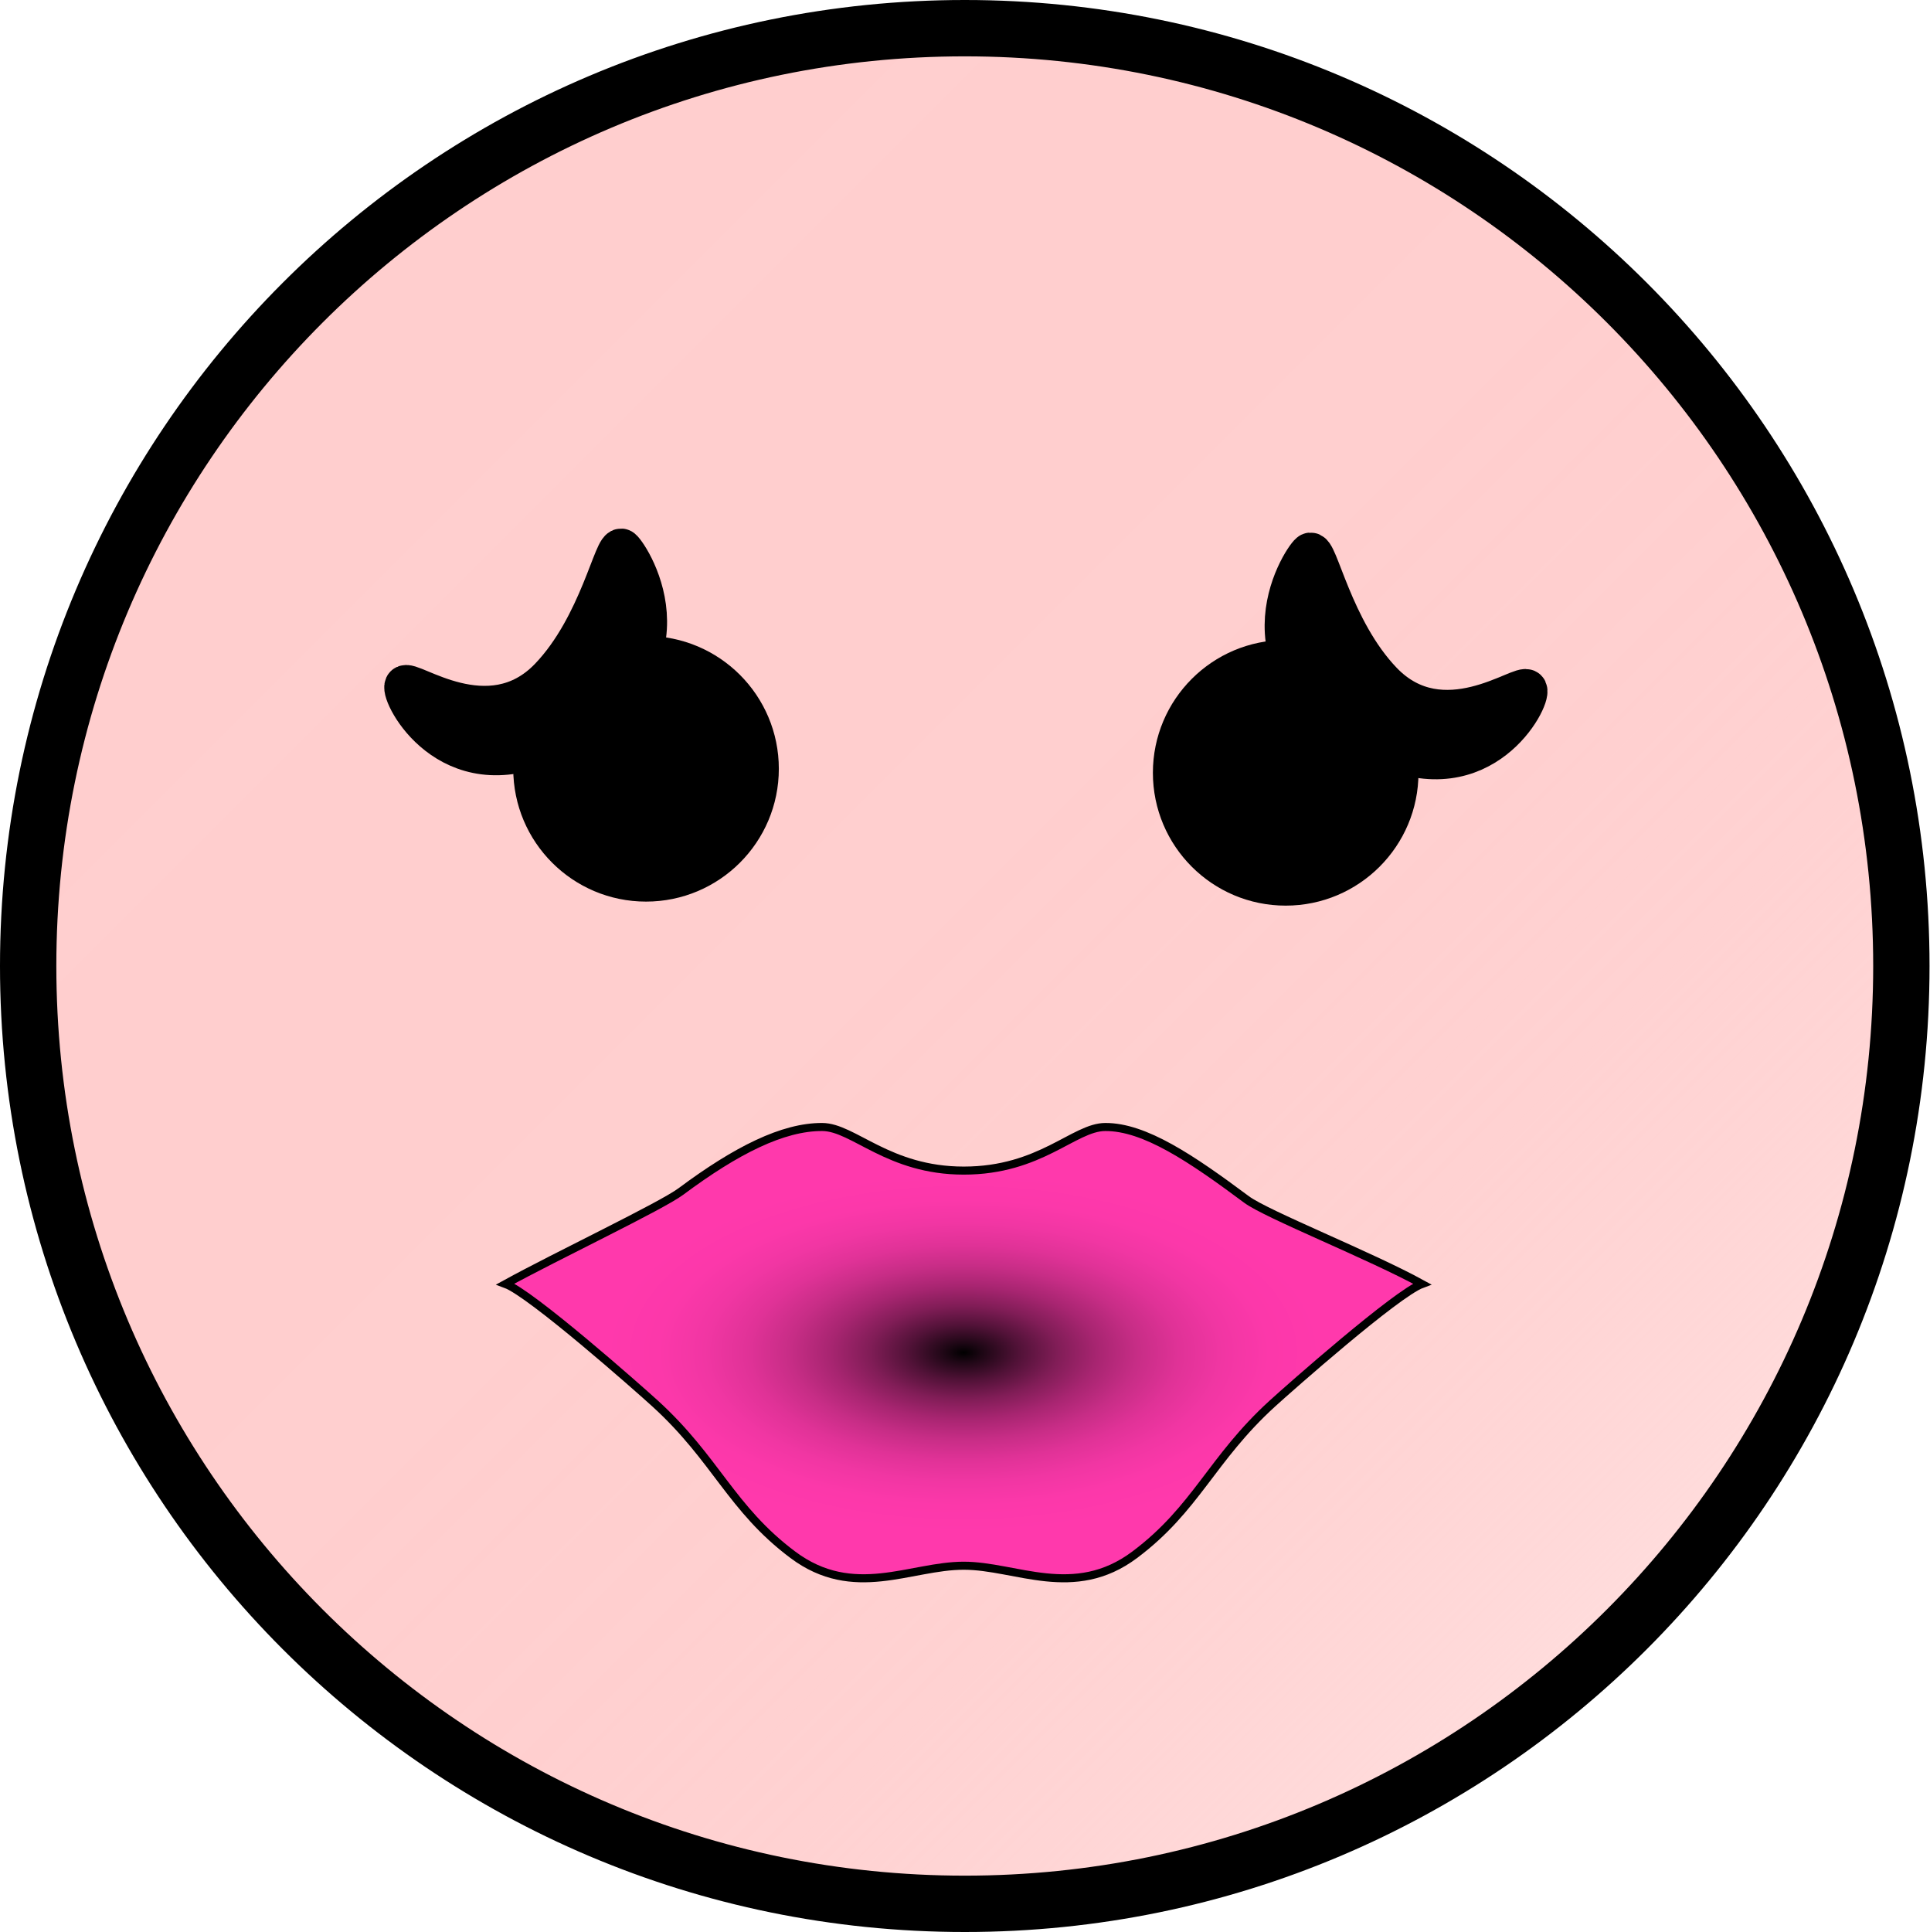
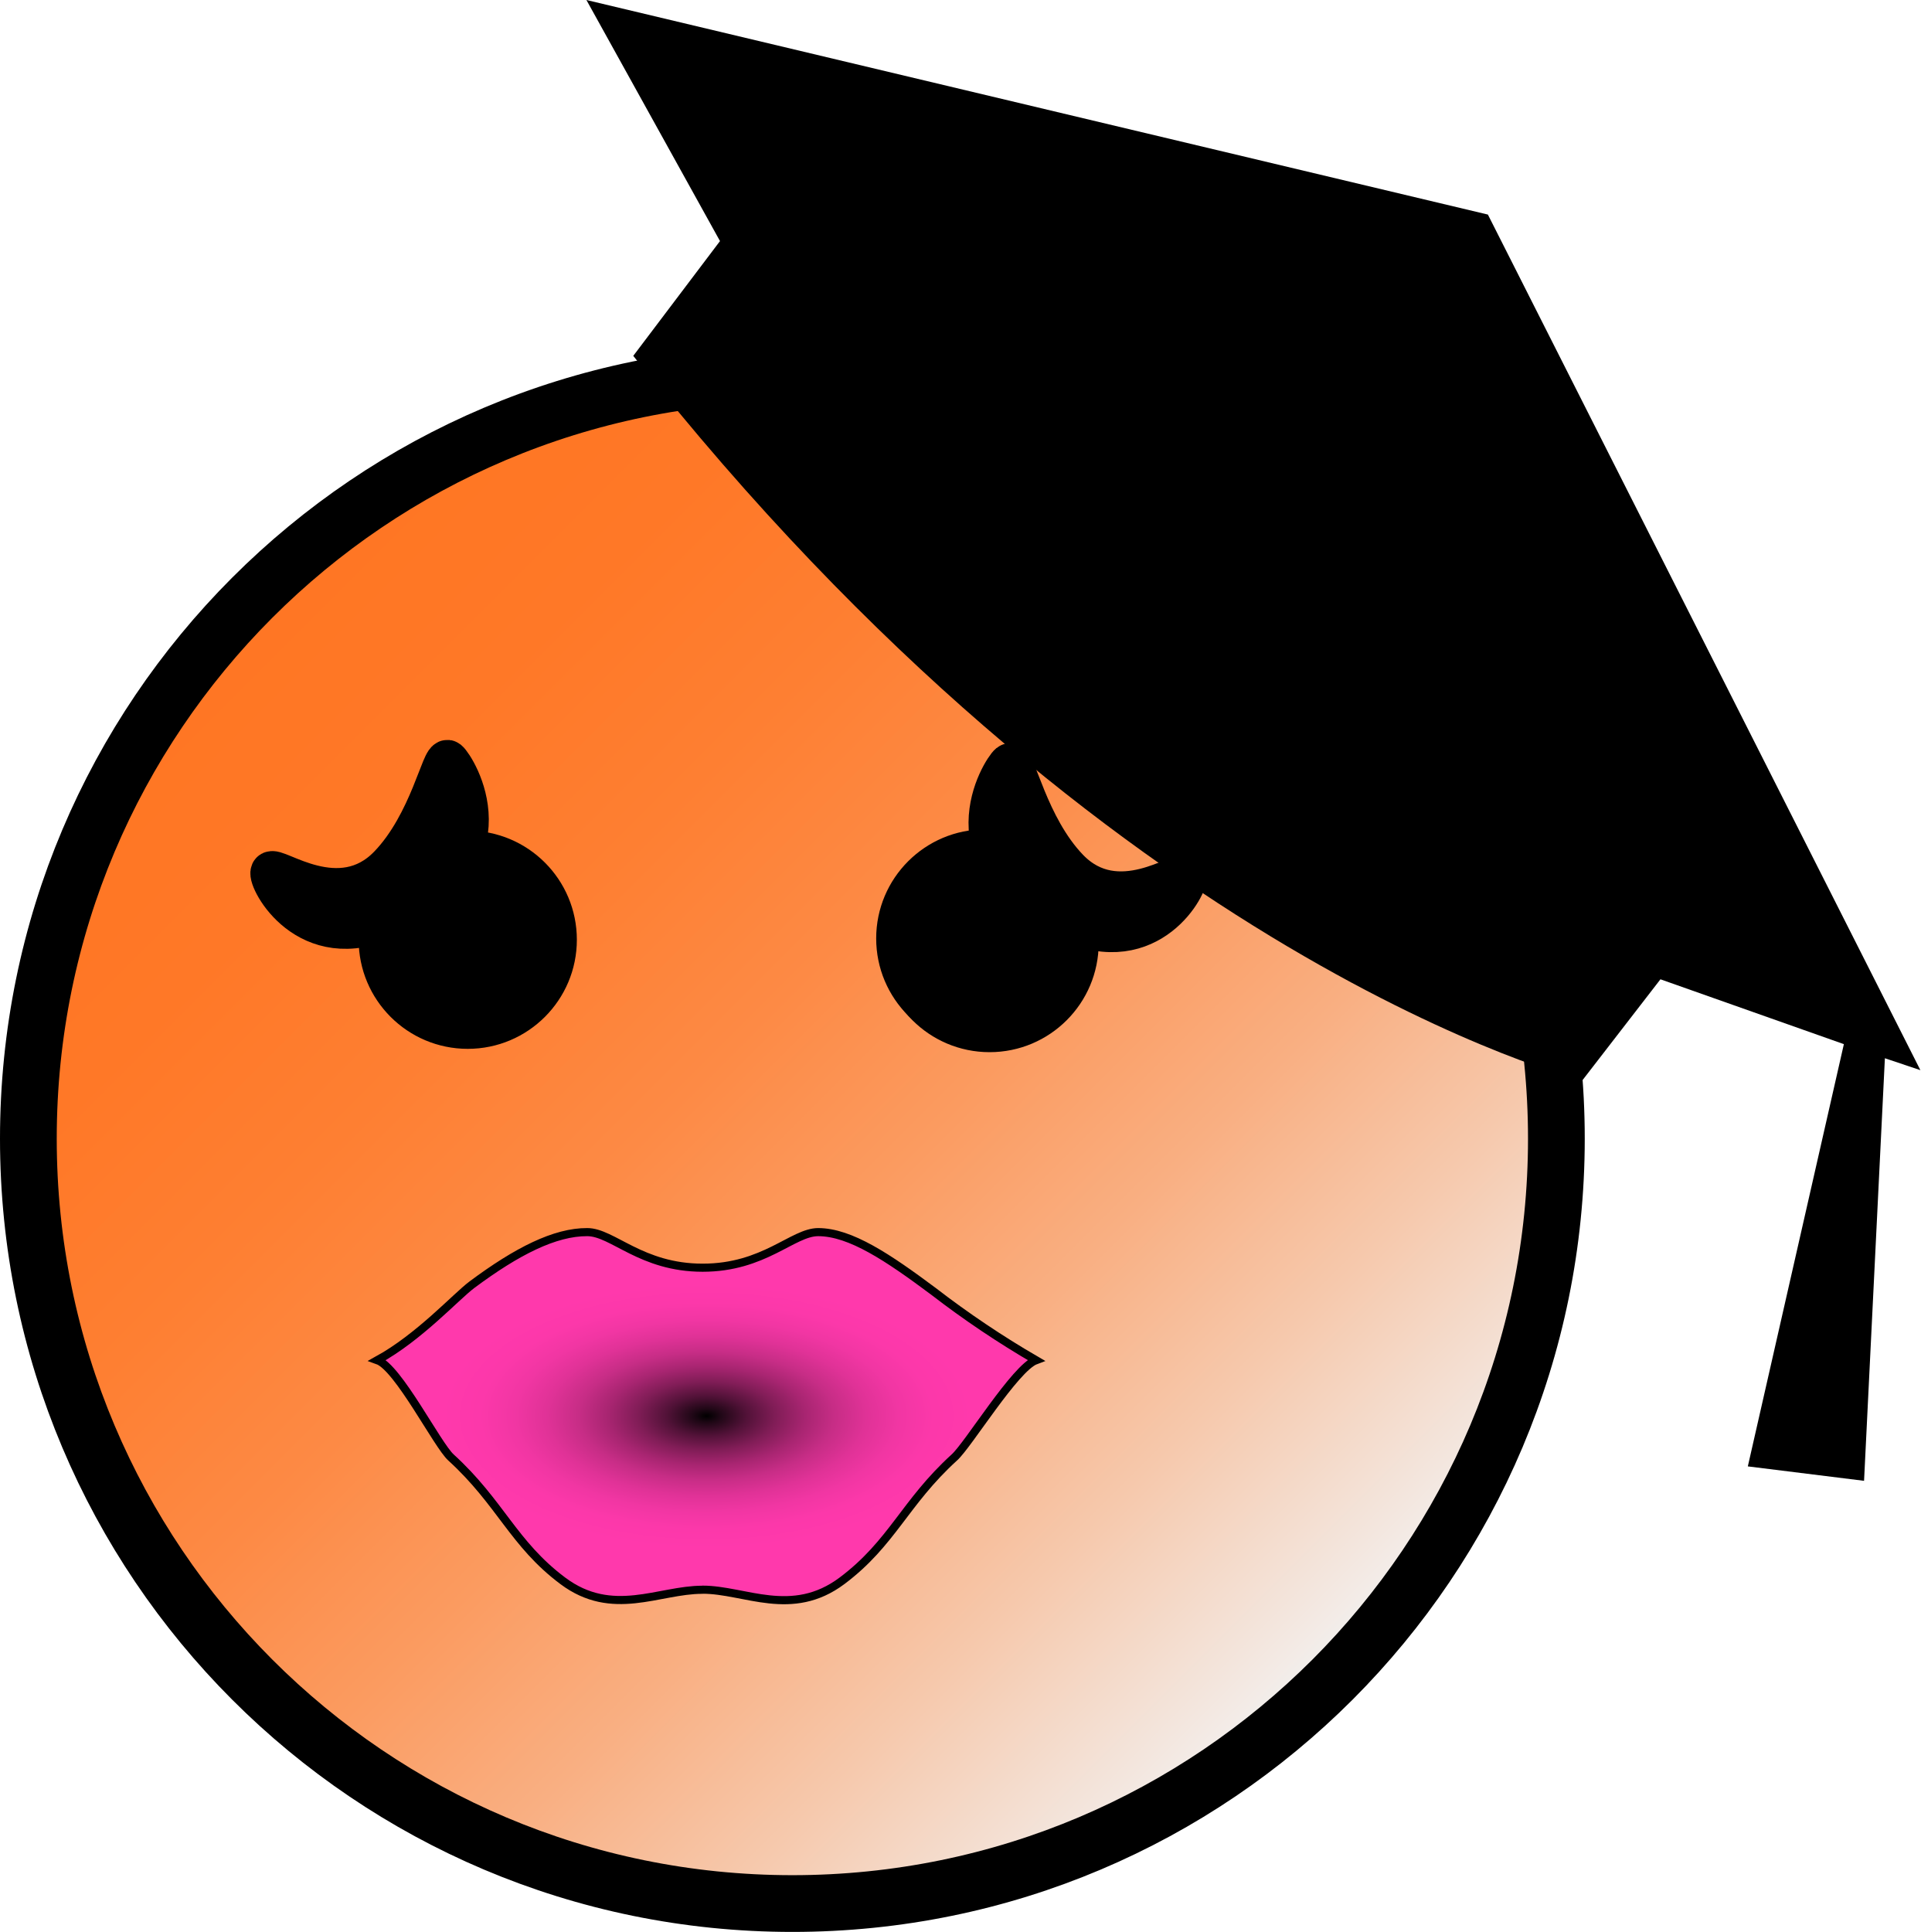
- <svg xmlns="http://www.w3.org/2000/svg" width="239.75" height="240" viewBox="0 0 239.75 240">
+ <svg xmlns="http://www.w3.org/2000/svg" viewBox="0 0 236.93 238.34">
  <defs>
    <style>.cls-1,.cls-2,.cls-3,.cls-4{stroke:#000;}.cls-1,.cls-2,.cls-3{stroke-miterlimit:10;}.cls-1{stroke-width:7px;fill:url(#Unbenannter_Verlauf_13);}.cls-3{stroke-width:5px;}.cls-4{fill:url(#Unbenannter_Verlauf_26);}</style>
-     <linearGradient id="Unbenannter_Verlauf_13" x1="37.541" y1="37.666" x2="202.209" y2="202.334" gradientUnits="userSpaceOnUse">
-       <stop offset="0" stop-color="#ffcece" />
-       <stop offset="0.475" stop-color="#ffcece" stop-opacity="0.993" />
-       <stop offset="0.646" stop-color="#ffcece" stop-opacity="0.966" />
-       <stop offset="0.767" stop-color="#ffcece" stop-opacity="0.92" />
-       <stop offset="0.866" stop-color="#ffcece" stop-opacity="0.853" />
-       <stop offset="0.949" stop-color="#ffcece" stop-opacity="0.768" />
-       <stop offset="1" stop-color="#ffcece" stop-opacity="0.7" />
+     <linearGradient id="Unbenannter_Verlauf_13" x1="31.07" y1="73.78" x2="164.45" y2="207.16" gradientUnits="userSpaceOnUse">
+       <stop offset="0" stop-color="#ff7623" />
+       <stop offset="0.15" stop-color="#ff7827" />
+       <stop offset="0.29" stop-color="#fe7f32" />
+       <stop offset="0.43" stop-color="#fd8a45" />
+       <stop offset="0.56" stop-color="#fb9b60" />
+       <stop offset="0.69" stop-color="#f9af82" />
+       <stop offset="0.82" stop-color="#f6c9ad" />
+       <stop offset="0.95" stop-color="#f3e6de" />
+       <stop offset="1" stop-color="#f2f2f2" />
    </linearGradient>
-     <radialGradient id="Unbenannter_Verlauf_26" cx="119.991" cy="168.03" r="44.876" gradientTransform="translate(0 84.015) scale(1 0.5)" gradientUnits="userSpaceOnUse">
+     <radialGradient id="Unbenannter_Verlauf_26" cx="87.54" cy="176.21" r="32.91" gradientTransform="translate(0 88.1) scale(1 0.5)" gradientUnits="userSpaceOnUse">
      <stop offset="0" />
-       <stop offset="0.053" stop-color="#1e0715" />
-       <stop offset="0.155" stop-color="#521238" />
-       <stop offset="0.261" stop-color="#811d57" />
+       <stop offset="0.05" stop-color="#1e0715" />
+       <stop offset="0.15" stop-color="#521238" />
+       <stop offset="0.26" stop-color="#811d57" />
      <stop offset="0.37" stop-color="#a82571" />
-       <stop offset="0.481" stop-color="#c72d86" />
-       <stop offset="0.596" stop-color="#e03297" />
-       <stop offset="0.717" stop-color="#f136a3" />
-       <stop offset="0.846" stop-color="#fc38aa" />
+       <stop offset="0.48" stop-color="#c72d86" />
+       <stop offset="0.6" stop-color="#e03297" />
+       <stop offset="0.72" stop-color="#f136a3" />
+       <stop offset="0.85" stop-color="#fc38aa" />
      <stop offset="1" stop-color="#ff39ac" />
    </radialGradient>
  </defs>
  <g id="Ebene_3" data-name="Ebene 3">
-     <ellipse class="cls-1" cx="119.875" cy="120" rx="116.375" ry="116.5" />
-     <circle class="cls-2" cx="159.75" cy="96" r="16" />
-     <path class="cls-3" d="M163,68.7c-1.006.815-10.3,15.042,9,24,12.5,5.8,18.527-5.885,18-7-.481-1.017-10.5,6.8-18-1C165.775,78.224,163.946,67.933,163,68.7Z" transform="translate(-0.25)" />
-     <circle class="cls-2" cx="80.272" cy="95.5" r="16" />
-     <path class="cls-3" d="M77.522,68.2c1.006.815,10.3,15.042-9,24-12.5,5.8-18.527-5.885-18-7,.481-1.017,10.5,6.8,18-1C74.747,77.724,76.576,67.433,77.522,68.2Z" transform="translate(-0.25)" />
-     <path class="cls-4" d="M119.991,194.5c-6.614,0-13.682,4.293-21.234-1.363-7.659-5.738-9.539-11.891-17.1-18.78-2.1-1.914-15.43-13.691-18.6-14.858,6.4-3.515,19.316-9.644,21.8-11.491,6.874-5.118,12.671-8.033,17.564-8.008,3.882.02,8.2,5.416,17.579,5.416,9.534,0,13.7-5.4,17.578-5.416,4.894-.025,10.691,3.89,17.564,9.008,2.48,1.847,15.4,6.976,21.8,10.491-3.171,1.167-16.5,12.944-18.6,14.858-7.563,6.89-9.443,13.042-17.1,18.78-7.551,5.657-14.776,1.363-21.234,1.363Z" transform="translate(-0.25)" />
+     <ellipse class="cls-1" cx="97.76" cy="140.47" rx="94.26" ry="94.36" />
+     <path d="M72.71,1.53,183.93,28l53.36,105.55-4.38-1.47-2.57,52.13L216,182.43l11.85-52.09-22.63-8-9.66,12.5s-58-14.38-117.07-89.41L89.19,31.27Z" transform="translate(-0.36 -1.53)" />
+     <circle class="cls-2" cx="121.56" cy="115.77" r="12.96" />
+     <circle class="cls-2" cx="122.09" cy="116.34" r="12.96" />
+     <path class="cls-3" d="M124.88,95.75c-.82.66-8.35,12.18,7.29,19.44,10.13,4.7,15-4.77,14.58-5.67s-8.5,5.51-14.58-.81C127.13,103.46,125.65,95.13,124.88,95.75Z" transform="translate(-0.36 -1.53)" />
+     <circle class="cls-2" cx="57.71" cy="115.93" r="12.96" />
+     <path class="cls-3" d="M55.64,95.34c.82.66,8.35,12.18-7.29,19.44-10.12,4.7-15-4.77-14.58-5.67s8.51,5.51,14.58-.81C53.39,103.06,54.88,94.72,55.64,95.34Z" transform="translate(-0.36 -1.53)" />
+     <path class="cls-4" d="M87,197.65c-5.36,0-11.08,3.48-17.2-1.1S62.12,186.91,56,181.33c-1.7-1.55-6.5-11.09-9.07-12,5.18-2.85,9.65-7.81,11.65-9.31,5.57-4.15,10.26-6.51,14.23-6.49,3.14,0,6.64,4.39,14.24,4.39s11.09-4.37,14.24-4.39c4,0,8.66,3.15,14.23,7.3a116.58,116.58,0,0,0,12.65,8.5c-2.57.95-8.36,10.48-10.07,12-6.13,5.58-7.65,10.56-13.85,15.21s-12,1.1-17.2,1.1Z" transform="translate(-0.36 -1.53)" />
  </g>
</svg>
